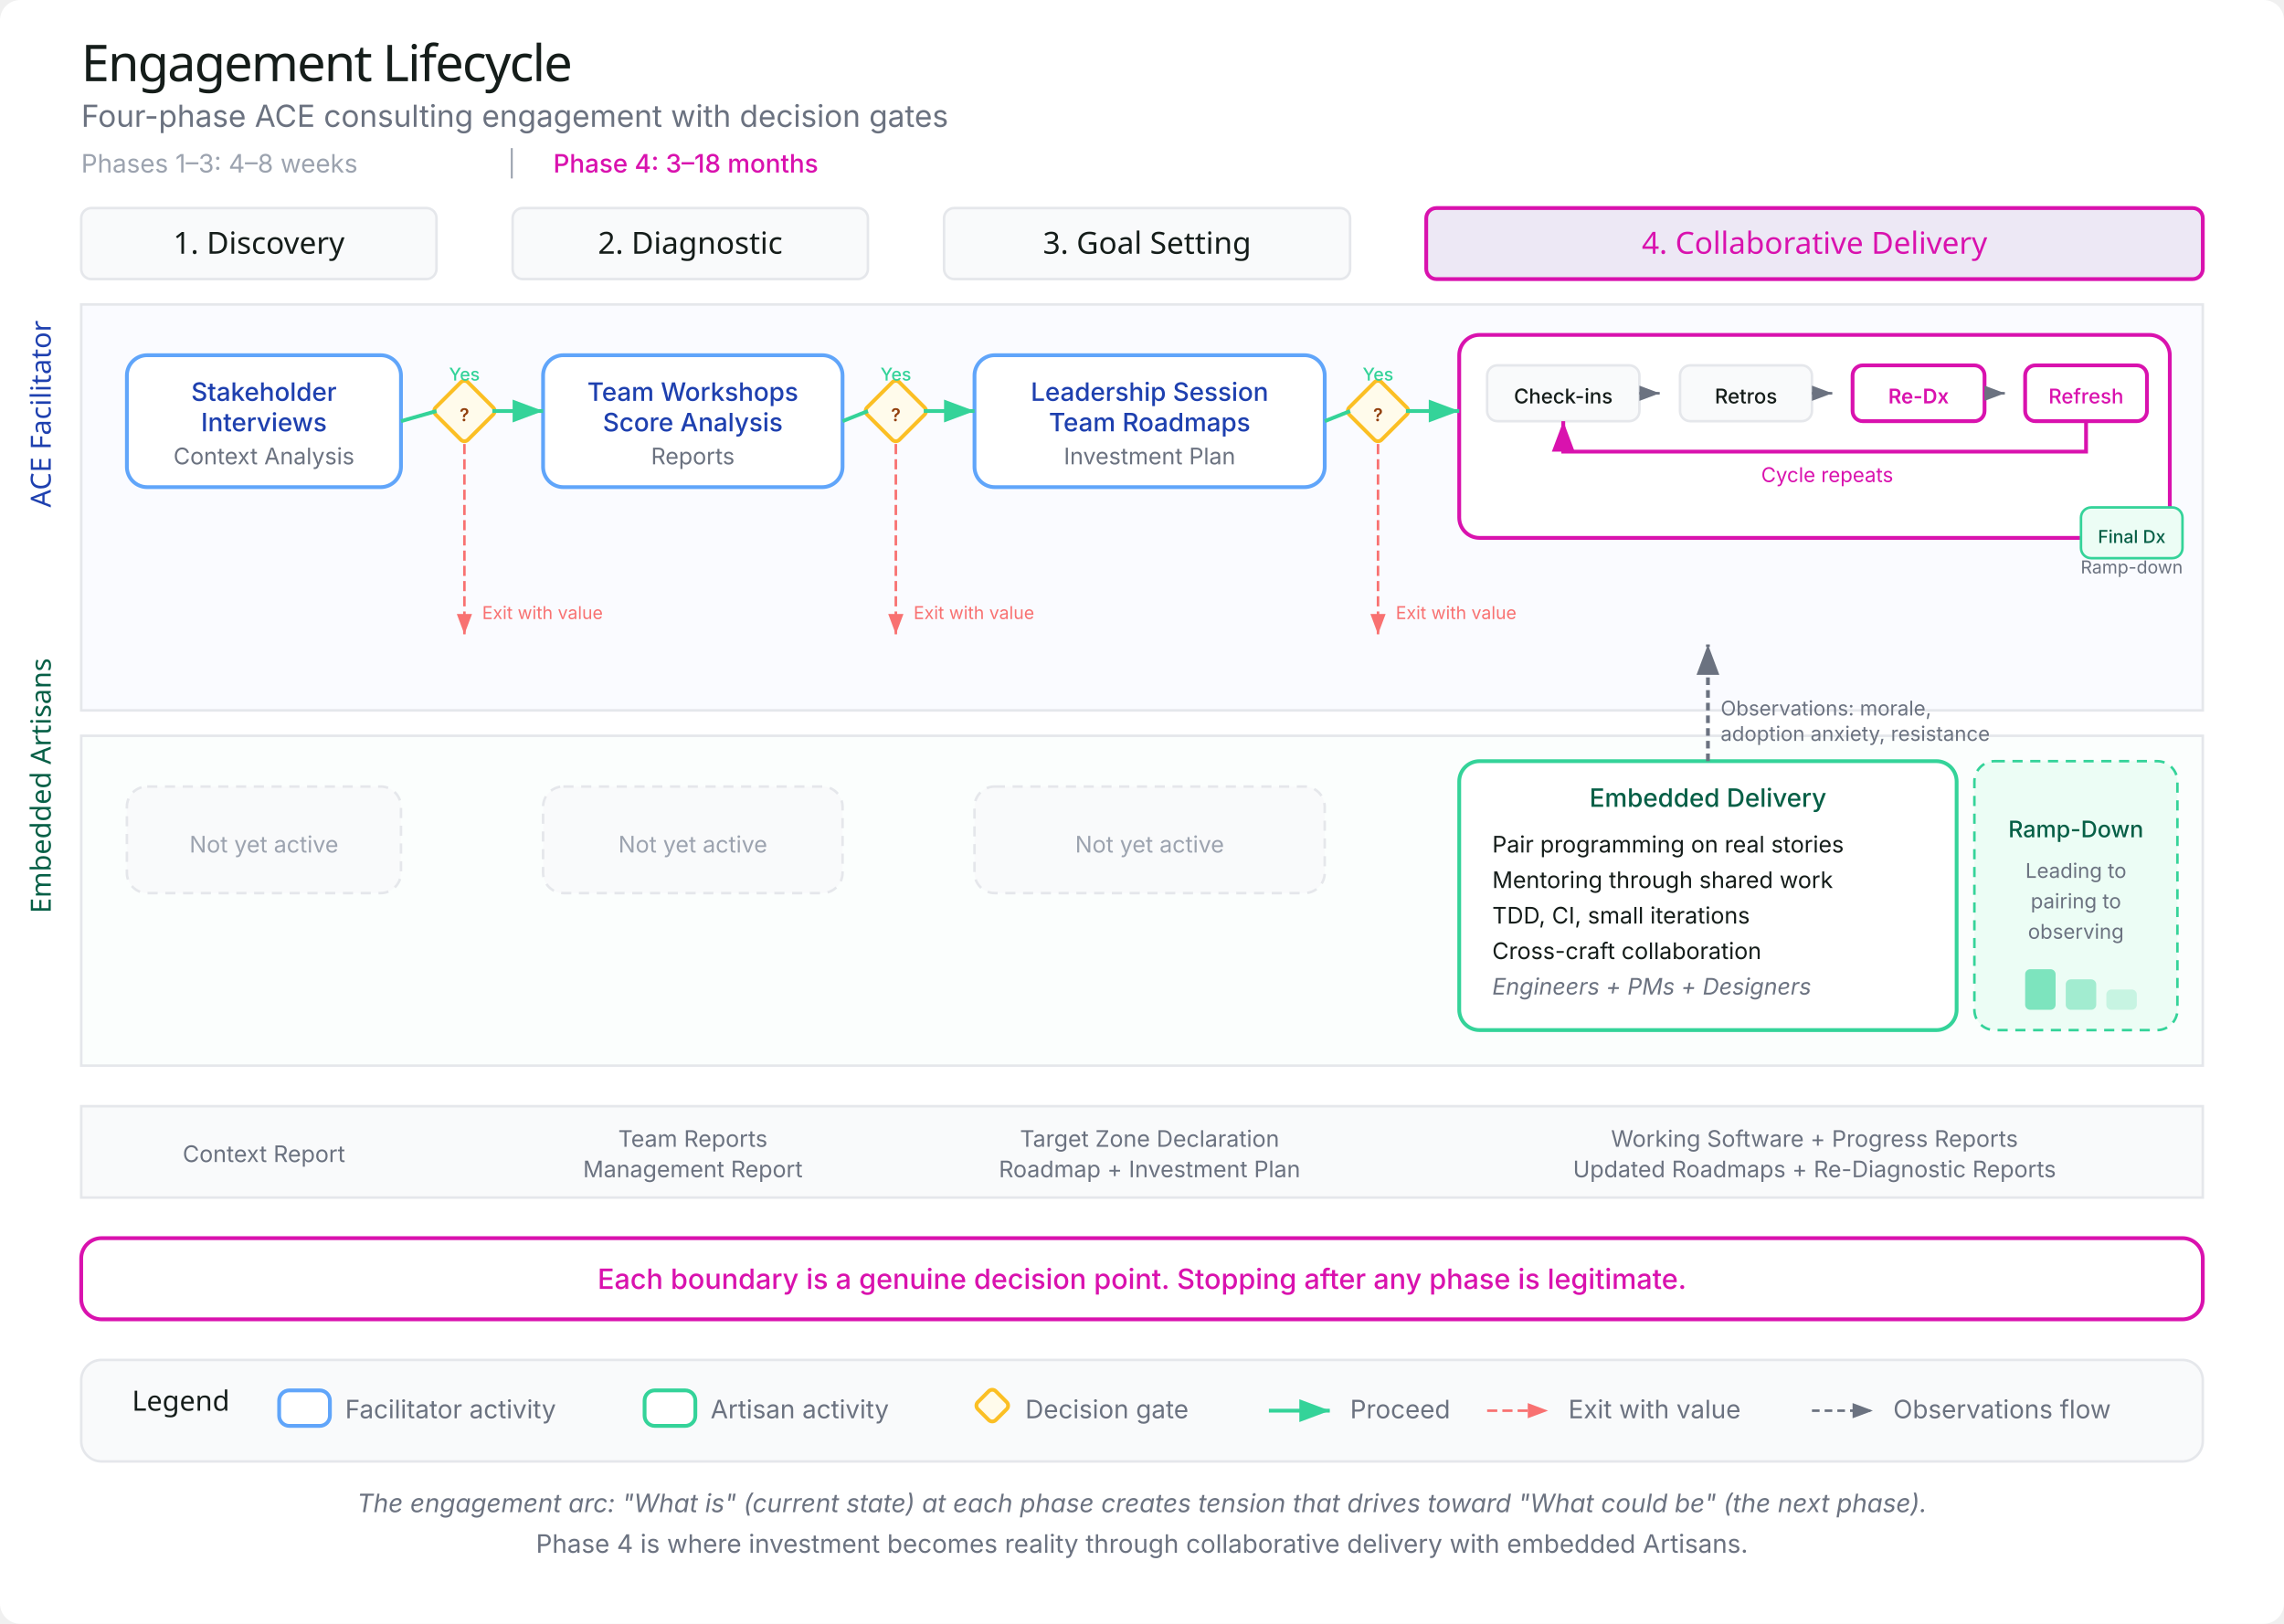
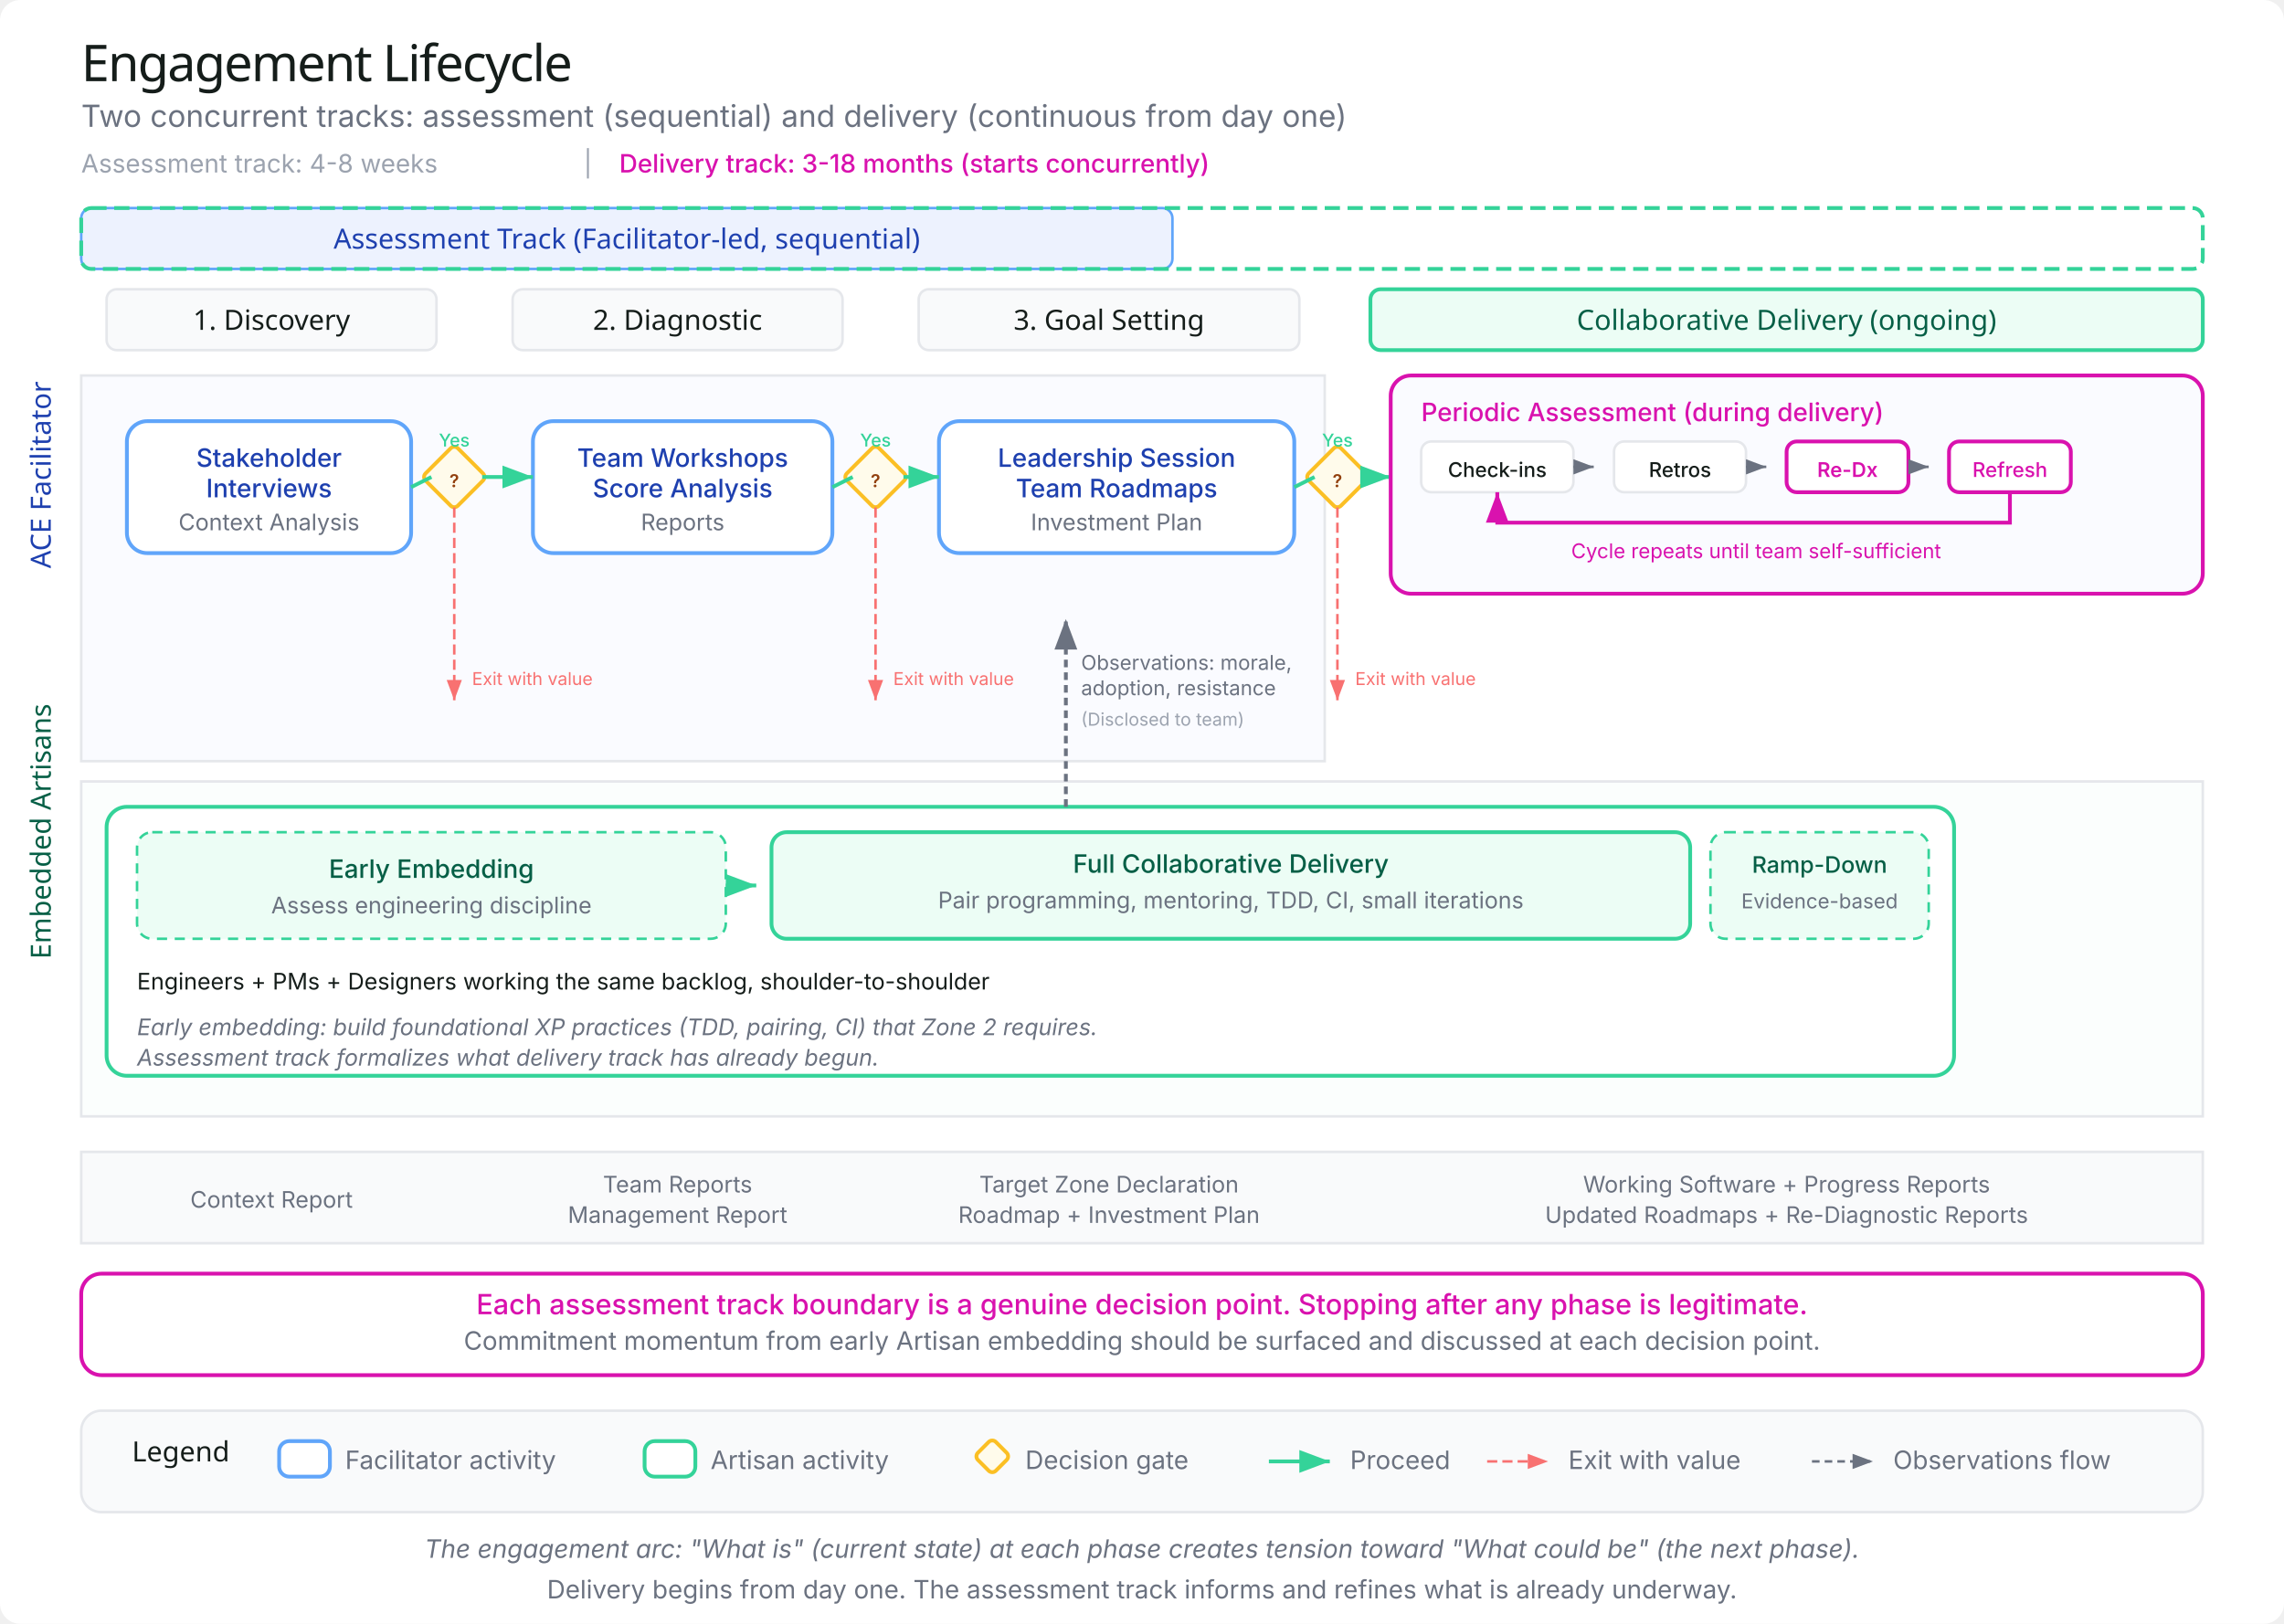
<svg xmlns="http://www.w3.org/2000/svg" viewBox="0 0 900 640" font-family="'Inter', sans-serif">
  <defs>
    <marker id="arrow" markerWidth="8" markerHeight="6" refX="8" refY="3" orient="auto">
      <polygon points="0 0, 8 3, 0 6" fill="#6B7280" />
    </marker>
    <marker id="arrow-accent" markerWidth="8" markerHeight="6" refX="8" refY="3" orient="auto">
      <polygon points="0 0, 8 3, 0 6" fill="#D912AE" />
    </marker>
    <marker id="arrow-exit" markerWidth="8" markerHeight="6" refX="8" refY="3" orient="auto">
      <polygon points="0 0, 8 3, 0 6" fill="#F87171" />
    </marker>
    <marker id="arrow-green" markerWidth="8" markerHeight="6" refX="8" refY="3" orient="auto">
      <polygon points="0 0, 8 3, 0 6" fill="#34D399" />
    </marker>
  </defs>
  <rect width="900" height="640" fill="#fff" rx="8" />
  <text x="32" y="32" font-family="'DM Sans', sans-serif" font-size="20" font-weight="400" fill="#151D1A" letter-spacing="-0.03em">Engagement Lifecycle</text>
-   <text x="32" y="50" font-size="12" fill="#6B7280">Four-phase ACE consulting engagement with decision gates</text>
-   <text x="32" y="68" font-size="10" fill="#9CA3AF">Phases 1–3: 4–8 weeks</text>
-   <text x="200" y="68" font-size="10" fill="#9CA3AF">|</text>
-   <text x="218" y="68" font-size="10" fill="#D912AE" font-weight="500">Phase 4: 3–18 months</text>
-   <rect x="32" y="82" width="140" height="28" rx="4" fill="#F9FAFB" stroke="#E5E7EB" stroke-width="1" />
-   <text x="102" y="100" text-anchor="middle" font-family="'DM Sans', sans-serif" font-size="12" font-weight="500" fill="#151D1A">1. Discovery</text>
-   <rect x="202" y="82" width="140" height="28" rx="4" fill="#F9FAFB" stroke="#E5E7EB" stroke-width="1" />
-   <text x="272" y="100" text-anchor="middle" font-family="'DM Sans', sans-serif" font-size="12" font-weight="500" fill="#151D1A">2. Diagnostic</text>
-   <rect x="372" y="82" width="160" height="28" rx="4" fill="#F9FAFB" stroke="#E5E7EB" stroke-width="1" />
-   <text x="452" y="100" text-anchor="middle" font-family="'DM Sans', sans-serif" font-size="12" font-weight="500" fill="#151D1A">3. Goal Setting</text>
-   <rect x="562" y="82" width="306" height="28" rx="4" fill="#EDE8F5" stroke="#D912AE" stroke-width="1.5" />
-   <text x="715" y="100" text-anchor="middle" font-family="'DM Sans', sans-serif" font-size="12" font-weight="500" fill="#D912AE">4. Collaborative Delivery</text>
-   <rect x="32" y="120" width="836" height="160" rx="0" fill="#EDF2FE" fill-opacity="0.3" stroke="#E5E7EB" stroke-width="1" />
-   <text x="20" y="200" font-family="'DM Sans', sans-serif" font-size="11" font-weight="500" fill="#1E40AF" transform="rotate(-90, 20, 200)">ACE Facilitator</text>
-   <rect x="50" y="140" width="108" height="52" rx="8" fill="#fff" stroke="#60A5FA" stroke-width="1.5" />
-   <text x="104" y="158" text-anchor="middle" font-size="10" font-weight="500" fill="#1E40AF">Stakeholder</text>
-   <text x="104" y="170" text-anchor="middle" font-size="10" font-weight="500" fill="#1E40AF">Interviews</text>
-   <text x="104" y="183" text-anchor="middle" font-size="9" fill="#6B7280">Context Analysis</text>
-   <rect x="174" y="153" width="18" height="18" rx="2" fill="#FFFBEB" stroke="#FBBF24" stroke-width="1.5" transform="rotate(45 183 162)" />
-   <text x="183" y="166" text-anchor="middle" font-size="7" font-weight="600" fill="#92400E">?</text>
-   <rect x="214" y="140" width="118" height="52" rx="8" fill="#fff" stroke="#60A5FA" stroke-width="1.5" />
-   <text x="273" y="158" text-anchor="middle" font-size="10" font-weight="500" fill="#1E40AF">Team Workshops</text>
-   <text x="273" y="170" text-anchor="middle" font-size="10" font-weight="500" fill="#1E40AF">Score Analysis</text>
-   <text x="273" y="183" text-anchor="middle" font-size="9" fill="#6B7280">Reports</text>
-   <rect x="344" y="153" width="18" height="18" rx="2" fill="#FFFBEB" stroke="#FBBF24" stroke-width="1.5" transform="rotate(45 353 162)" />
-   <text x="353" y="166" text-anchor="middle" font-size="7" font-weight="600" fill="#92400E">?</text>
-   <rect x="384" y="140" width="138" height="52" rx="8" fill="#fff" stroke="#60A5FA" stroke-width="1.5" />
-   <text x="453" y="158" text-anchor="middle" font-size="10" font-weight="500" fill="#1E40AF">Leadership Session</text>
-   <text x="453" y="170" text-anchor="middle" font-size="10" font-weight="500" fill="#1E40AF">Team Roadmaps</text>
-   <text x="453" y="183" text-anchor="middle" font-size="9" fill="#6B7280">Investment Plan</text>
-   <rect x="534" y="153" width="18" height="18" rx="2" fill="#FFFBEB" stroke="#FBBF24" stroke-width="1.5" transform="rotate(45 543 162)" />
-   <text x="543" y="166" text-anchor="middle" font-size="7" font-weight="600" fill="#92400E">?</text>
-   <rect x="575" y="132" width="280" height="80" rx="8" fill="#fff" stroke="#D912AE" stroke-width="1.5" />
-   <rect x="586" y="144" width="60" height="22" rx="4" fill="#F9FAFB" stroke="#E5E7EB" stroke-width="1" />
-   <text x="616" y="159" text-anchor="middle" font-size="8" font-weight="500" fill="#151D1A">Check-ins</text>
-   <line x1="646" y1="155" x2="654" y2="155" stroke="#6B7280" stroke-width="1" marker-end="url(#arrow)" />
-   <rect x="662" y="144" width="52" height="22" rx="4" fill="#F9FAFB" stroke="#E5E7EB" stroke-width="1" />
-   <text x="688" y="159" text-anchor="middle" font-size="8" font-weight="500" fill="#151D1A">Retros</text>
-   <line x1="714" y1="155" x2="722" y2="155" stroke="#6B7280" stroke-width="1" marker-end="url(#arrow)" />
-   <rect x="730" y="144" width="52" height="22" rx="4" fill="#fff" stroke="#D912AE" stroke-width="1.5" />
-   <text x="756" y="159" text-anchor="middle" font-size="8" font-weight="600" fill="#D912AE">Re-Dx</text>
-   <line x1="782" y1="155" x2="790" y2="155" stroke="#6B7280" stroke-width="1" marker-end="url(#arrow)" />
-   <rect x="798" y="144" width="48" height="22" rx="4" fill="#fff" stroke="#D912AE" stroke-width="1.5" />
-   <text x="822" y="159" text-anchor="middle" font-size="8" font-weight="500" fill="#D912AE">Refresh</text>
-   <path d="M822,166 L822,178 L616,178 L616,166" fill="none" stroke="#D912AE" stroke-width="1.5" marker-end="url(#arrow-accent)" />
-   <text x="720" y="190" text-anchor="middle" font-size="8" fill="#D912AE">Cycle repeats</text>
-   <rect x="820" y="200" width="40" height="20" rx="4" fill="#ECFDF5" stroke="#34D399" stroke-width="1" />
-   <text x="840" y="214" text-anchor="middle" font-size="7" font-weight="500" fill="#065F46">Final Dx</text>
-   <text x="840" y="226" text-anchor="middle" font-size="7" fill="#6B7280">Ramp-down</text>
-   <rect x="32" y="290" width="836" height="130" rx="0" fill="#ECFDF5" fill-opacity="0.2" stroke="#E5E7EB" stroke-width="1" />
-   <text x="20" y="360" font-family="'DM Sans', sans-serif" font-size="11" font-weight="500" fill="#065F46" transform="rotate(-90, 20, 360)">Embedded Artisans</text>
-   <rect x="50" y="310" width="108" height="42" rx="8" fill="#F9FAFB" stroke="#E5E7EB" stroke-width="1" stroke-dasharray="4,3" />
-   <text x="104" y="336" text-anchor="middle" font-size="9" fill="#9CA3AF">Not yet active</text>
-   <rect x="214" y="310" width="118" height="42" rx="8" fill="#F9FAFB" stroke="#E5E7EB" stroke-width="1" stroke-dasharray="4,3" />
-   <text x="273" y="336" text-anchor="middle" font-size="9" fill="#9CA3AF">Not yet active</text>
-   <rect x="384" y="310" width="138" height="42" rx="8" fill="#F9FAFB" stroke="#E5E7EB" stroke-width="1" stroke-dasharray="4,3" />
-   <text x="453" y="336" text-anchor="middle" font-size="9" fill="#9CA3AF">Not yet active</text>
-   <rect x="575" y="300" width="196" height="106" rx="8" fill="#fff" stroke="#34D399" stroke-width="1.5" />
-   <text x="673" y="318" text-anchor="middle" font-size="10" font-weight="500" fill="#065F46">Embedded Delivery</text>
-   <text x="588" y="336" font-size="9" fill="#151D1A">Pair programming on real stories</text>
-   <text x="588" y="350" font-size="9" fill="#151D1A">Mentoring through shared work</text>
-   <text x="588" y="364" font-size="9" fill="#151D1A">TDD, CI, small iterations</text>
-   <text x="588" y="378" font-size="9" fill="#151D1A">Cross-craft collaboration</text>
-   <text x="588" y="392" font-size="9" fill="#6B7280" font-style="italic">Engineers + PMs + Designers</text>
-   <rect x="778" y="300" width="80" height="106" rx="8" fill="#ECFDF5" stroke="#34D399" stroke-width="1" stroke-dasharray="4,3" />
-   <text x="818" y="330" text-anchor="middle" font-size="9" font-weight="500" fill="#065F46">Ramp-Down</text>
-   <text x="818" y="346" text-anchor="middle" font-size="8" fill="#6B7280">Leading to</text>
-   <text x="818" y="358" text-anchor="middle" font-size="8" fill="#6B7280">pairing to</text>
-   <text x="818" y="370" text-anchor="middle" font-size="8" fill="#6B7280">observing</text>
-   <rect x="798" y="382" width="12" height="16" rx="2" fill="#34D399" fill-opacity="0.6" />
-   <rect x="814" y="386" width="12" height="12" rx="2" fill="#34D399" fill-opacity="0.4" />
-   <rect x="830" y="390" width="12" height="8" rx="2" fill="#34D399" fill-opacity="0.2" />
-   <line x1="673" y1="300" x2="673" y2="254" stroke="#6B7280" stroke-width="1.5" stroke-dasharray="3,2" marker-end="url(#arrow)" />
-   <text x="678" y="282" font-size="8" fill="#6B7280">Observations: morale,</text>
-   <text x="678" y="292" font-size="8" fill="#6B7280">adoption anxiety, resistance</text>
-   <line x1="158" y1="166" x2="172" y2="162" stroke="#34D399" stroke-width="1.5" />
-   <line x1="194" y1="162" x2="214" y2="162" stroke="#34D399" stroke-width="1.5" marker-end="url(#arrow-green)" />
-   <text x="183" y="150" text-anchor="middle" font-size="7" fill="#34D399" font-weight="500">Yes</text>
-   <line x1="183" y1="175" x2="183" y2="250" stroke="#F87171" stroke-width="1" stroke-dasharray="4,2" marker-end="url(#arrow-exit)" />
-   <text x="190" y="244" font-size="7" fill="#F87171">Exit with value</text>
-   <line x1="332" y1="166" x2="342" y2="162" stroke="#34D399" stroke-width="1.5" />
-   <line x1="364" y1="162" x2="384" y2="162" stroke="#34D399" stroke-width="1.5" marker-end="url(#arrow-green)" />
-   <text x="353" y="150" text-anchor="middle" font-size="7" fill="#34D399" font-weight="500">Yes</text>
-   <line x1="353" y1="175" x2="353" y2="250" stroke="#F87171" stroke-width="1" stroke-dasharray="4,2" marker-end="url(#arrow-exit)" />
-   <text x="360" y="244" font-size="7" fill="#F87171">Exit with value</text>
-   <line x1="522" y1="166" x2="532" y2="162" stroke="#34D399" stroke-width="1.5" />
-   <line x1="554" y1="162" x2="575" y2="162" stroke="#34D399" stroke-width="1.5" marker-end="url(#arrow-green)" />
-   <text x="543" y="150" text-anchor="middle" font-size="7" fill="#34D399" font-weight="500">Yes</text>
-   <line x1="543" y1="175" x2="543" y2="250" stroke="#F87171" stroke-width="1" stroke-dasharray="4,2" marker-end="url(#arrow-exit)" />
-   <text x="550" y="244" font-size="7" fill="#F87171">Exit with value</text>
-   <rect x="32" y="436" width="836" height="36" rx="0" fill="#F9FAFB" stroke="#E5E7EB" stroke-width="1" />
-   <text x="104" y="458" text-anchor="middle" font-size="9" fill="#6B7280">Context Report</text>
-   <text x="273" y="452" text-anchor="middle" font-size="9" fill="#6B7280">Team Reports</text>
-   <text x="273" y="464" text-anchor="middle" font-size="9" fill="#6B7280">Management Report</text>
-   <text x="453" y="452" text-anchor="middle" font-size="9" fill="#6B7280">Target Zone Declaration</text>
-   <text x="453" y="464" text-anchor="middle" font-size="9" fill="#6B7280">Roadmap + Investment Plan</text>
-   <text x="715" y="452" text-anchor="middle" font-size="9" fill="#6B7280">Working Software + Progress Reports</text>
-   <text x="715" y="464" text-anchor="middle" font-size="9" fill="#6B7280">Updated Roadmaps + Re-Diagnostic Reports</text>
-   <rect x="32" y="488" width="836" height="32" rx="8" fill="#fff" stroke="#D912AE" stroke-width="1.5" />
-   <text x="450" y="508" text-anchor="middle" font-size="11" fill="#D912AE" font-weight="500">Each boundary is a genuine decision point. Stopping after any phase is legitimate.</text>
-   <rect x="32" y="536" width="836" height="40" rx="8" fill="#F9FAFB" stroke="#E5E7EB" stroke-width="1" />
-   <text x="52" y="556" font-family="'DM Sans', sans-serif" font-size="11" font-weight="500" fill="#151D1A">Legend</text>
-   <rect x="110" y="548" width="20" height="14" rx="4" fill="#fff" stroke="#60A5FA" stroke-width="1.5" />
-   <text x="136" y="559" font-size="10" fill="#6B7280">Facilitator activity</text>
-   <rect x="254" y="548" width="20" height="14" rx="4" fill="#fff" stroke="#34D399" stroke-width="1.5" />
-   <text x="280" y="559" font-size="10" fill="#6B7280">Artisan activity</text>
-   <rect x="386" y="549" width="10" height="10" rx="2" fill="#FFFBEB" stroke="#FBBF24" stroke-width="1.5" transform="rotate(45 391 554)" />
-   <text x="404" y="559" font-size="10" fill="#6B7280">Decision gate</text>
-   <line x1="500" y1="556" x2="524" y2="556" stroke="#34D399" stroke-width="1.5" marker-end="url(#arrow-green)" />
-   <text x="532" y="559" font-size="10" fill="#6B7280">Proceed</text>
-   <line x1="586" y1="556" x2="610" y2="556" stroke="#F87171" stroke-width="1" stroke-dasharray="4,2" marker-end="url(#arrow-exit)" />
-   <text x="618" y="559" font-size="10" fill="#6B7280">Exit with value</text>
-   <line x1="714" y1="556" x2="738" y2="556" stroke="#6B7280" stroke-width="1" stroke-dasharray="3,2" marker-end="url(#arrow)" />
-   <text x="746" y="559" font-size="10" fill="#6B7280">Observations flow</text>
-   <text x="450" y="596" text-anchor="middle" font-size="10" fill="#6B7280" font-style="italic">The engagement arc: "What is" (current state) at each phase creates tension that drives toward "What could be" (the next phase).</text>
-   <text x="450" y="612" text-anchor="middle" font-size="10" fill="#6B7280">Phase 4 is where investment becomes reality through collaborative delivery with embedded Artisans.</text>
+   <text x="32" y="50" font-size="12" fill="#6B7280">Two concurrent tracks: assessment (sequential) and delivery (continuous from day one)</text>
+   <text x="32" y="68" font-size="10" fill="#9CA3AF">Assessment track: 4-8 weeks</text>
+   <text x="230" y="68" font-size="10" fill="#9CA3AF">|</text>
+   <text x="244" y="68" font-size="10" fill="#D912AE" font-weight="500">Delivery track: 3-18 months (starts concurrently)</text>
+   <rect x="32" y="82" width="430" height="24" rx="4" fill="#EDF2FE" stroke="#60A5FA" stroke-width="1" />
+   <text x="247" y="98" text-anchor="middle" font-family="'DM Sans', sans-serif" font-size="11" font-weight="500" fill="#1E40AF">Assessment Track (Facilitator-led, sequential)</text>
+   <rect x="32" y="82" width="836" height="24" rx="4" fill="none" stroke="#34D399" stroke-width="1.5" stroke-dasharray="6,3" />
+   <rect x="42" y="114" width="130" height="24" rx="4" fill="#F9FAFB" stroke="#E5E7EB" stroke-width="1" />
+   <text x="107" y="130" text-anchor="middle" font-family="'DM Sans', sans-serif" font-size="11" font-weight="500" fill="#151D1A">1. Discovery</text>
+   <rect x="202" y="114" width="130" height="24" rx="4" fill="#F9FAFB" stroke="#E5E7EB" stroke-width="1" />
+   <text x="267" y="130" text-anchor="middle" font-family="'DM Sans', sans-serif" font-size="11" font-weight="500" fill="#151D1A">2. Diagnostic</text>
+   <rect x="362" y="114" width="150" height="24" rx="4" fill="#F9FAFB" stroke="#E5E7EB" stroke-width="1" />
+   <text x="437" y="130" text-anchor="middle" font-family="'DM Sans', sans-serif" font-size="11" font-weight="500" fill="#151D1A">3. Goal Setting</text>
+   <rect x="540" y="114" width="328" height="24" rx="4" fill="#ECFDF5" stroke="#34D399" stroke-width="1.5" />
+   <text x="704" y="130" text-anchor="middle" font-family="'DM Sans', sans-serif" font-size="11" font-weight="500" fill="#065F46">Collaborative Delivery (ongoing)</text>
+   <rect x="32" y="148" width="490" height="152" rx="0" fill="#EDF2FE" fill-opacity="0.3" stroke="#E5E7EB" stroke-width="1" />
+   <text x="20" y="224" font-family="'DM Sans', sans-serif" font-size="11" font-weight="500" fill="#1E40AF" transform="rotate(-90, 20, 224)">ACE Facilitator</text>
+   <rect x="50" y="166" width="112" height="52" rx="8" fill="#fff" stroke="#60A5FA" stroke-width="1.5" />
+   <text x="106" y="184" text-anchor="middle" font-size="10" font-weight="500" fill="#1E40AF">Stakeholder</text>
+   <text x="106" y="196" text-anchor="middle" font-size="10" font-weight="500" fill="#1E40AF">Interviews</text>
+   <text x="106" y="209" text-anchor="middle" font-size="9" fill="#6B7280">Context Analysis</text>
+   <rect x="170" y="179" width="18" height="18" rx="2" fill="#FFFBEB" stroke="#FBBF24" stroke-width="1.5" transform="rotate(45 179 188)" />
+   <text x="179" y="192" text-anchor="middle" font-size="7" font-weight="600" fill="#92400E">?</text>
+   <rect x="210" y="166" width="118" height="52" rx="8" fill="#fff" stroke="#60A5FA" stroke-width="1.5" />
+   <text x="269" y="184" text-anchor="middle" font-size="10" font-weight="500" fill="#1E40AF">Team Workshops</text>
+   <text x="269" y="196" text-anchor="middle" font-size="10" font-weight="500" fill="#1E40AF">Score Analysis</text>
+   <text x="269" y="209" text-anchor="middle" font-size="9" fill="#6B7280">Reports</text>
+   <rect x="336" y="179" width="18" height="18" rx="2" fill="#FFFBEB" stroke="#FBBF24" stroke-width="1.5" transform="rotate(45 345 188)" />
+   <text x="345" y="192" text-anchor="middle" font-size="7" font-weight="600" fill="#92400E">?</text>
+   <rect x="370" y="166" width="140" height="52" rx="8" fill="#fff" stroke="#60A5FA" stroke-width="1.5" />
+   <text x="440" y="184" text-anchor="middle" font-size="10" font-weight="500" fill="#1E40AF">Leadership Session</text>
+   <text x="440" y="196" text-anchor="middle" font-size="10" font-weight="500" fill="#1E40AF">Team Roadmaps</text>
+   <text x="440" y="209" text-anchor="middle" font-size="9" fill="#6B7280">Investment Plan</text>
+   <rect x="518" y="179" width="18" height="18" rx="2" fill="#FFFBEB" stroke="#FBBF24" stroke-width="1.5" transform="rotate(45 527 188)" />
+   <text x="527" y="192" text-anchor="middle" font-size="7" font-weight="600" fill="#92400E">?</text>
+   <line x1="162" y1="192" x2="170" y2="188" stroke="#34D399" stroke-width="1.5" />
+   <line x1="190" y1="188" x2="210" y2="188" stroke="#34D399" stroke-width="1.5" marker-end="url(#arrow-green)" />
+   <text x="179" y="176" text-anchor="middle" font-size="7" fill="#34D399" font-weight="500">Yes</text>
+   <line x1="179" y1="200" x2="179" y2="276" stroke="#F87171" stroke-width="1" stroke-dasharray="4,2" marker-end="url(#arrow-exit)" />
+   <text x="186" y="270" font-size="7" fill="#F87171">Exit with value</text>
+   <line x1="328" y1="192" x2="336" y2="188" stroke="#34D399" stroke-width="1.5" />
+   <line x1="356" y1="188" x2="370" y2="188" stroke="#34D399" stroke-width="1.5" marker-end="url(#arrow-green)" />
+   <text x="345" y="176" text-anchor="middle" font-size="7" fill="#34D399" font-weight="500">Yes</text>
+   <line x1="345" y1="200" x2="345" y2="276" stroke="#F87171" stroke-width="1" stroke-dasharray="4,2" marker-end="url(#arrow-exit)" />
+   <text x="352" y="270" font-size="7" fill="#F87171">Exit with value</text>
+   <line x1="510" y1="192" x2="518" y2="188" stroke="#34D399" stroke-width="1.5" />
+   <line x1="538" y1="188" x2="548" y2="188" stroke="#34D399" stroke-width="1.5" marker-end="url(#arrow-green)" />
+   <text x="527" y="176" text-anchor="middle" font-size="7" fill="#34D399" font-weight="500">Yes</text>
+   <line x1="527" y1="200" x2="527" y2="276" stroke="#F87171" stroke-width="1" stroke-dasharray="4,2" marker-end="url(#arrow-exit)" />
+   <text x="534" y="270" font-size="7" fill="#F87171">Exit with value</text>
+   <rect x="548" y="148" width="320" height="86" rx="8" fill="#EDF2FE" fill-opacity="0.3" stroke="#D912AE" stroke-width="1.5" />
+   <text x="560" y="166" font-size="10" font-weight="500" fill="#D912AE">Periodic Assessment (during delivery)</text>
+   <rect x="560" y="174" width="60" height="20" rx="4" fill="#fff" stroke="#E5E7EB" stroke-width="1" />
+   <text x="590" y="188" text-anchor="middle" font-size="8" font-weight="500" fill="#151D1A">Check-ins</text>
+   <line x1="620" y1="184" x2="628" y2="184" stroke="#6B7280" stroke-width="1" marker-end="url(#arrow)" />
+   <rect x="636" y="174" width="52" height="20" rx="4" fill="#fff" stroke="#E5E7EB" stroke-width="1" />
+   <text x="662" y="188" text-anchor="middle" font-size="8" font-weight="500" fill="#151D1A">Retros</text>
+   <line x1="688" y1="184" x2="696" y2="184" stroke="#6B7280" stroke-width="1" marker-end="url(#arrow)" />
+   <rect x="704" y="174" width="48" height="20" rx="4" fill="#fff" stroke="#D912AE" stroke-width="1.5" />
+   <text x="728" y="188" text-anchor="middle" font-size="8" font-weight="600" fill="#D912AE">Re-Dx</text>
+   <line x1="752" y1="184" x2="760" y2="184" stroke="#6B7280" stroke-width="1" marker-end="url(#arrow)" />
+   <rect x="768" y="174" width="48" height="20" rx="4" fill="#fff" stroke="#D912AE" stroke-width="1.5" />
+   <text x="792" y="188" text-anchor="middle" font-size="8" font-weight="500" fill="#D912AE">Refresh</text>
+   <path d="M792,194 L792,206 L590,206 L590,194" fill="none" stroke="#D912AE" stroke-width="1.5" marker-end="url(#arrow-accent)" />
+   <text x="692" y="220" text-anchor="middle" font-size="8" fill="#D912AE">Cycle repeats until team self-sufficient</text>
+   <rect x="32" y="308" width="836" height="132" rx="0" fill="#ECFDF5" fill-opacity="0.2" stroke="#E5E7EB" stroke-width="1" />
+   <text x="20" y="378" font-family="'DM Sans', sans-serif" font-size="11" font-weight="500" fill="#065F46" transform="rotate(-90, 20, 378)">Embedded Artisans</text>
+   <rect x="42" y="318" width="728" height="106" rx="8" fill="#fff" stroke="#34D399" stroke-width="1.5" />
+   <rect x="54" y="328" width="232" height="42" rx="6" fill="#ECFDF5" stroke="#34D399" stroke-width="1" stroke-dasharray="4,3" />
+   <text x="170" y="346" text-anchor="middle" font-size="10" font-weight="500" fill="#065F46">Early Embedding</text>
+   <text x="170" y="360" text-anchor="middle" font-size="9" fill="#6B7280">Assess engineering discipline</text>
+   <line x1="286" y1="349" x2="298" y2="349" stroke="#34D399" stroke-width="1.5" marker-end="url(#arrow-green)" />
+   <rect x="304" y="328" width="362" height="42" rx="6" fill="#ECFDF5" stroke="#34D399" stroke-width="1.5" />
+   <text x="485" y="344" text-anchor="middle" font-size="10" font-weight="500" fill="#065F46">Full Collaborative Delivery</text>
+   <text x="485" y="358" text-anchor="middle" font-size="9" fill="#6B7280">Pair programming, mentoring, TDD, CI, small iterations</text>
+   <rect x="674" y="328" width="86" height="42" rx="6" fill="#ECFDF5" stroke="#34D399" stroke-width="1" stroke-dasharray="4,3" />
+   <text x="717" y="344" text-anchor="middle" font-size="9" font-weight="500" fill="#065F46">Ramp-Down</text>
+   <text x="717" y="358" text-anchor="middle" font-size="8" fill="#6B7280">Evidence-based</text>
+   <text x="54" y="390" font-size="9" fill="#151D1A">Engineers + PMs + Designers working the same backlog, shoulder-to-shoulder</text>
+   <text x="54" y="408" font-size="9" fill="#6B7280" font-style="italic">Early embedding: build foundational XP practices (TDD, pairing, CI) that Zone 2 requires.</text>
+   <text x="54" y="420" font-size="9" fill="#6B7280" font-style="italic">Assessment track formalizes what delivery track has already begun.</text>
+   <line x1="420" y1="318" x2="420" y2="244" stroke="#6B7280" stroke-width="1.5" stroke-dasharray="3,2" marker-end="url(#arrow)" />
+   <text x="426" y="264" font-size="8" fill="#6B7280">Observations: morale,</text>
+   <text x="426" y="274" font-size="8" fill="#6B7280">adoption, resistance</text>
+   <text x="426" y="286" font-size="7" fill="#9CA3AF">(Disclosed to team)</text>
+   <rect x="32" y="454" width="836" height="36" rx="0" fill="#F9FAFB" stroke="#E5E7EB" stroke-width="1" />
+   <text x="107" y="476" text-anchor="middle" font-size="9" fill="#6B7280">Context Report</text>
+   <text x="267" y="470" text-anchor="middle" font-size="9" fill="#6B7280">Team Reports</text>
+   <text x="267" y="482" text-anchor="middle" font-size="9" fill="#6B7280">Management Report</text>
+   <text x="437" y="470" text-anchor="middle" font-size="9" fill="#6B7280">Target Zone Declaration</text>
+   <text x="437" y="482" text-anchor="middle" font-size="9" fill="#6B7280">Roadmap + Investment Plan</text>
+   <text x="704" y="470" text-anchor="middle" font-size="9" fill="#6B7280">Working Software + Progress Reports</text>
+   <text x="704" y="482" text-anchor="middle" font-size="9" fill="#6B7280">Updated Roadmaps + Re-Diagnostic Reports</text>
+   <rect x="32" y="502" width="836" height="40" rx="8" fill="#fff" stroke="#D912AE" stroke-width="1.5" />
+   <text x="450" y="518" text-anchor="middle" font-size="11" fill="#D912AE" font-weight="500">Each assessment track boundary is a genuine decision point. Stopping after any phase is legitimate.</text>
+   <text x="450" y="532" text-anchor="middle" font-size="10" fill="#6B7280">Commitment momentum from early Artisan embedding should be surfaced and discussed at each decision point.</text>
+   <rect x="32" y="556" width="836" height="40" rx="8" fill="#F9FAFB" stroke="#E5E7EB" stroke-width="1" />
+   <text x="52" y="576" font-family="'DM Sans', sans-serif" font-size="11" font-weight="500" fill="#151D1A">Legend</text>
+   <rect x="110" y="568" width="20" height="14" rx="4" fill="#fff" stroke="#60A5FA" stroke-width="1.5" />
+   <text x="136" y="579" font-size="10" fill="#6B7280">Facilitator activity</text>
+   <rect x="254" y="568" width="20" height="14" rx="4" fill="#fff" stroke="#34D399" stroke-width="1.5" />
+   <text x="280" y="579" font-size="10" fill="#6B7280">Artisan activity</text>
+   <rect x="386" y="569" width="10" height="10" rx="2" fill="#FFFBEB" stroke="#FBBF24" stroke-width="1.5" transform="rotate(45 391 574)" />
+   <text x="404" y="579" font-size="10" fill="#6B7280">Decision gate</text>
+   <line x1="500" y1="576" x2="524" y2="576" stroke="#34D399" stroke-width="1.5" marker-end="url(#arrow-green)" />
+   <text x="532" y="579" font-size="10" fill="#6B7280">Proceed</text>
+   <line x1="586" y1="576" x2="610" y2="576" stroke="#F87171" stroke-width="1" stroke-dasharray="4,2" marker-end="url(#arrow-exit)" />
+   <text x="618" y="579" font-size="10" fill="#6B7280">Exit with value</text>
+   <line x1="714" y1="576" x2="738" y2="576" stroke="#6B7280" stroke-width="1" stroke-dasharray="3,2" marker-end="url(#arrow)" />
+   <text x="746" y="579" font-size="10" fill="#6B7280">Observations flow</text>
+   <text x="450" y="614" text-anchor="middle" font-size="10" fill="#6B7280" font-style="italic">The engagement arc: "What is" (current state) at each phase creates tension toward "What could be" (the next phase).</text>
+   <text x="450" y="630" text-anchor="middle" font-size="10" fill="#6B7280">Delivery begins from day one. The assessment track informs and refines what is already underway.</text>
</svg>
